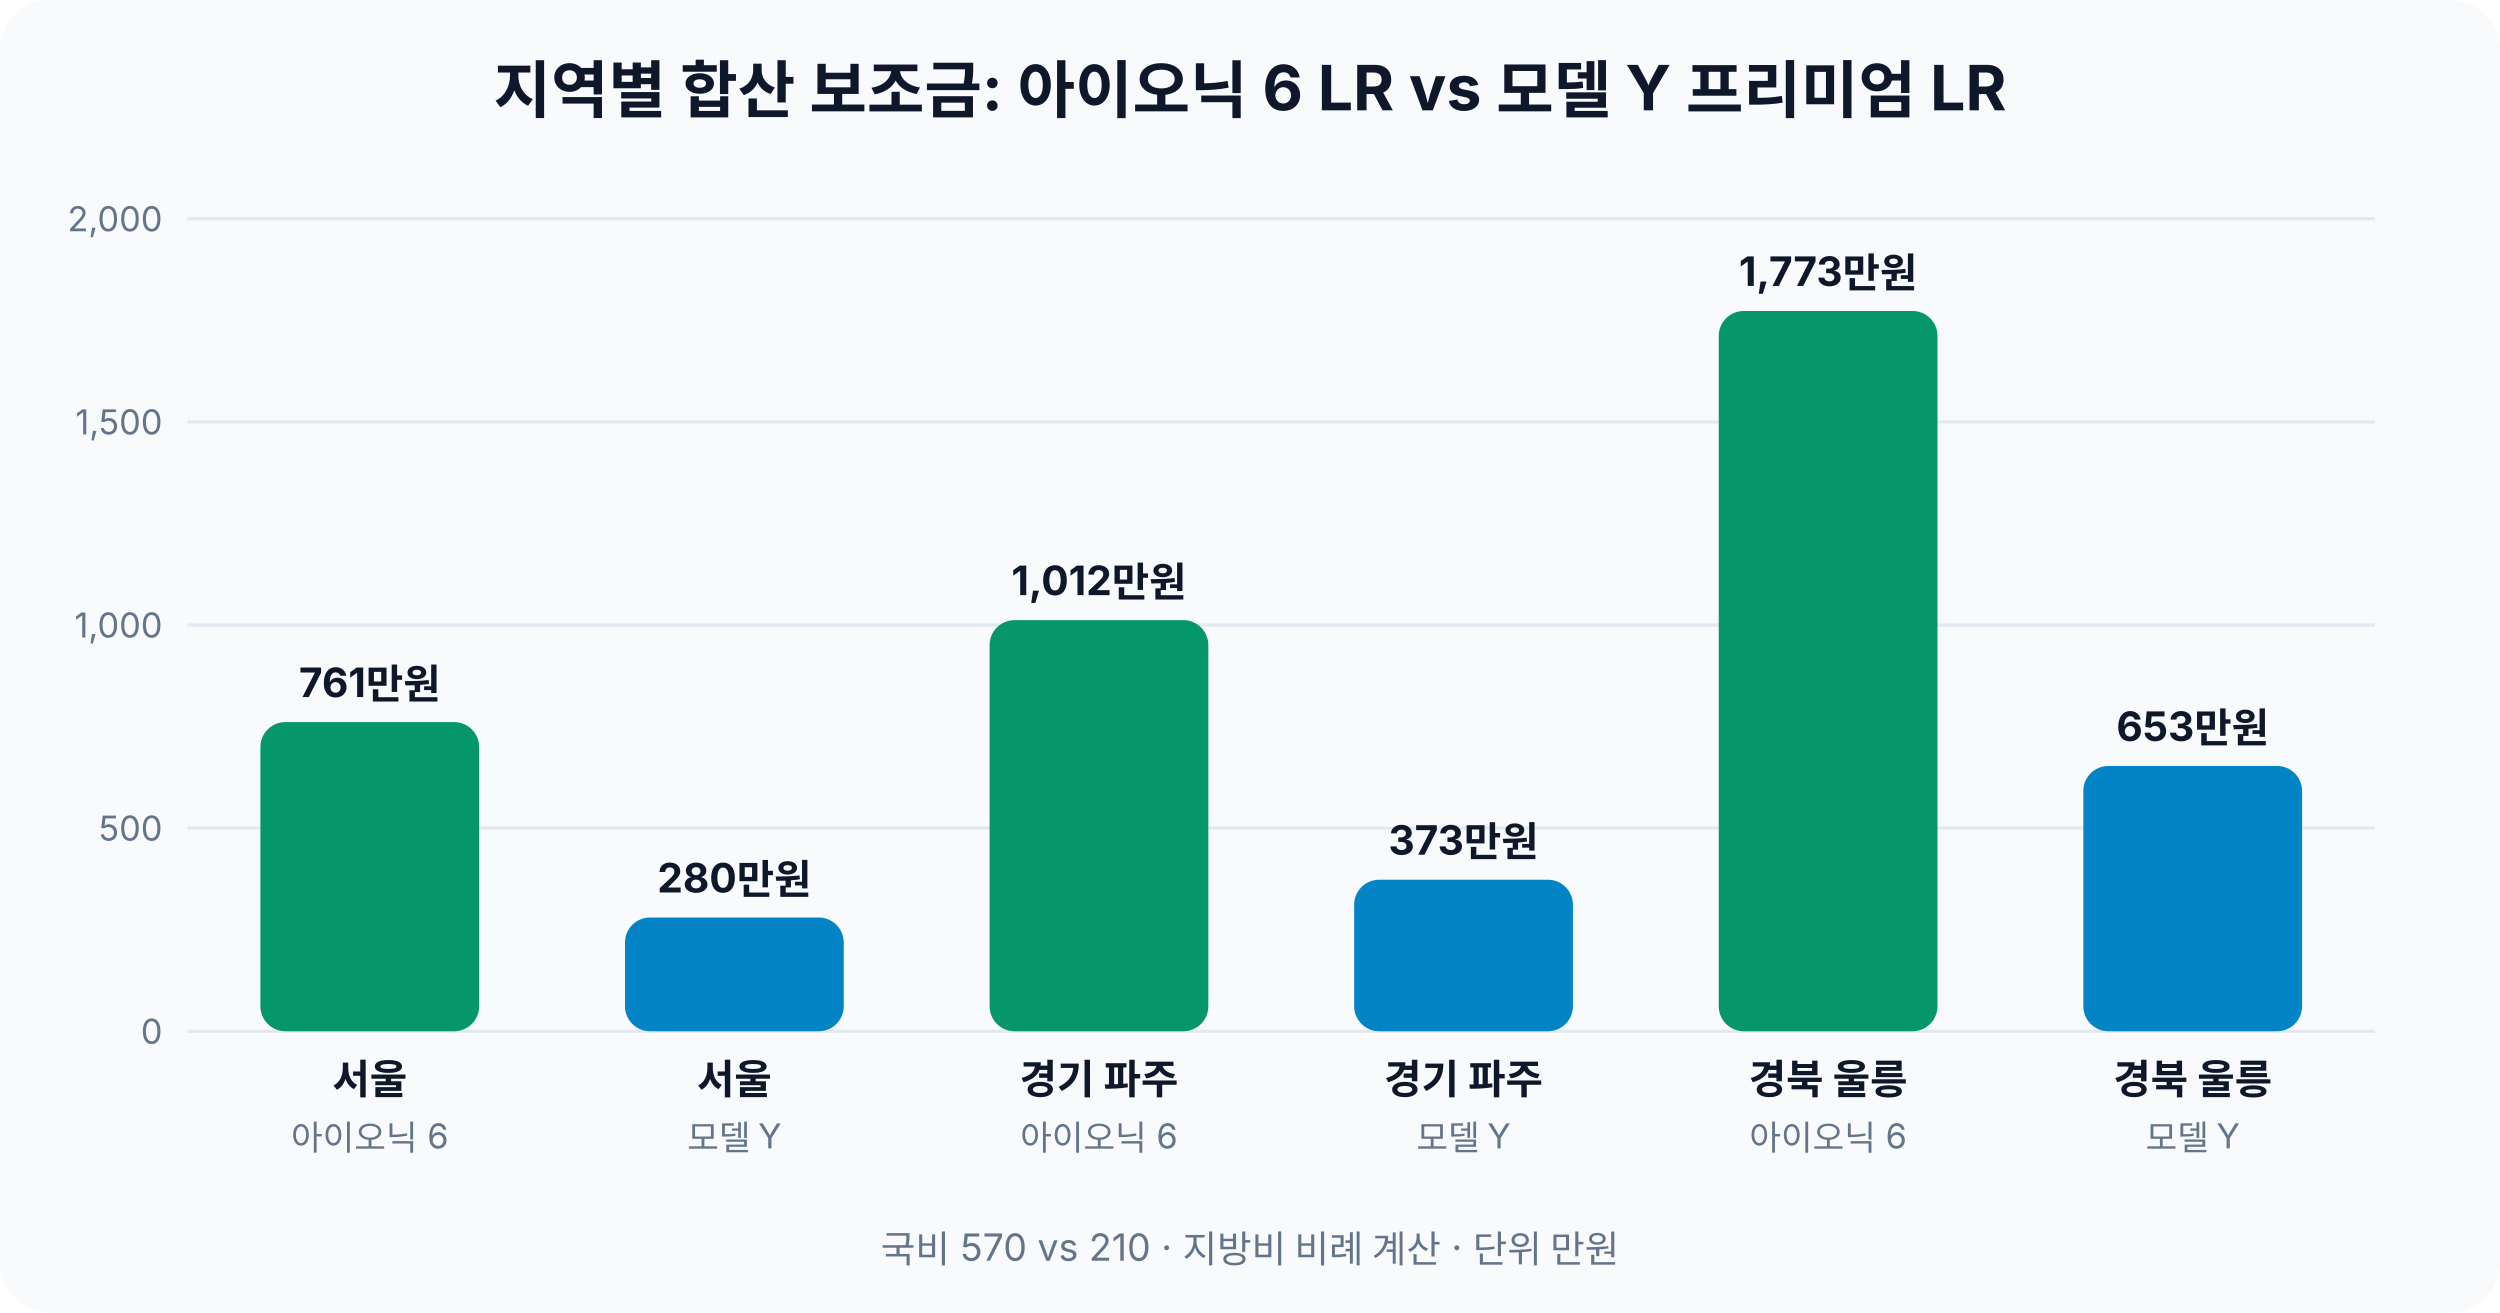
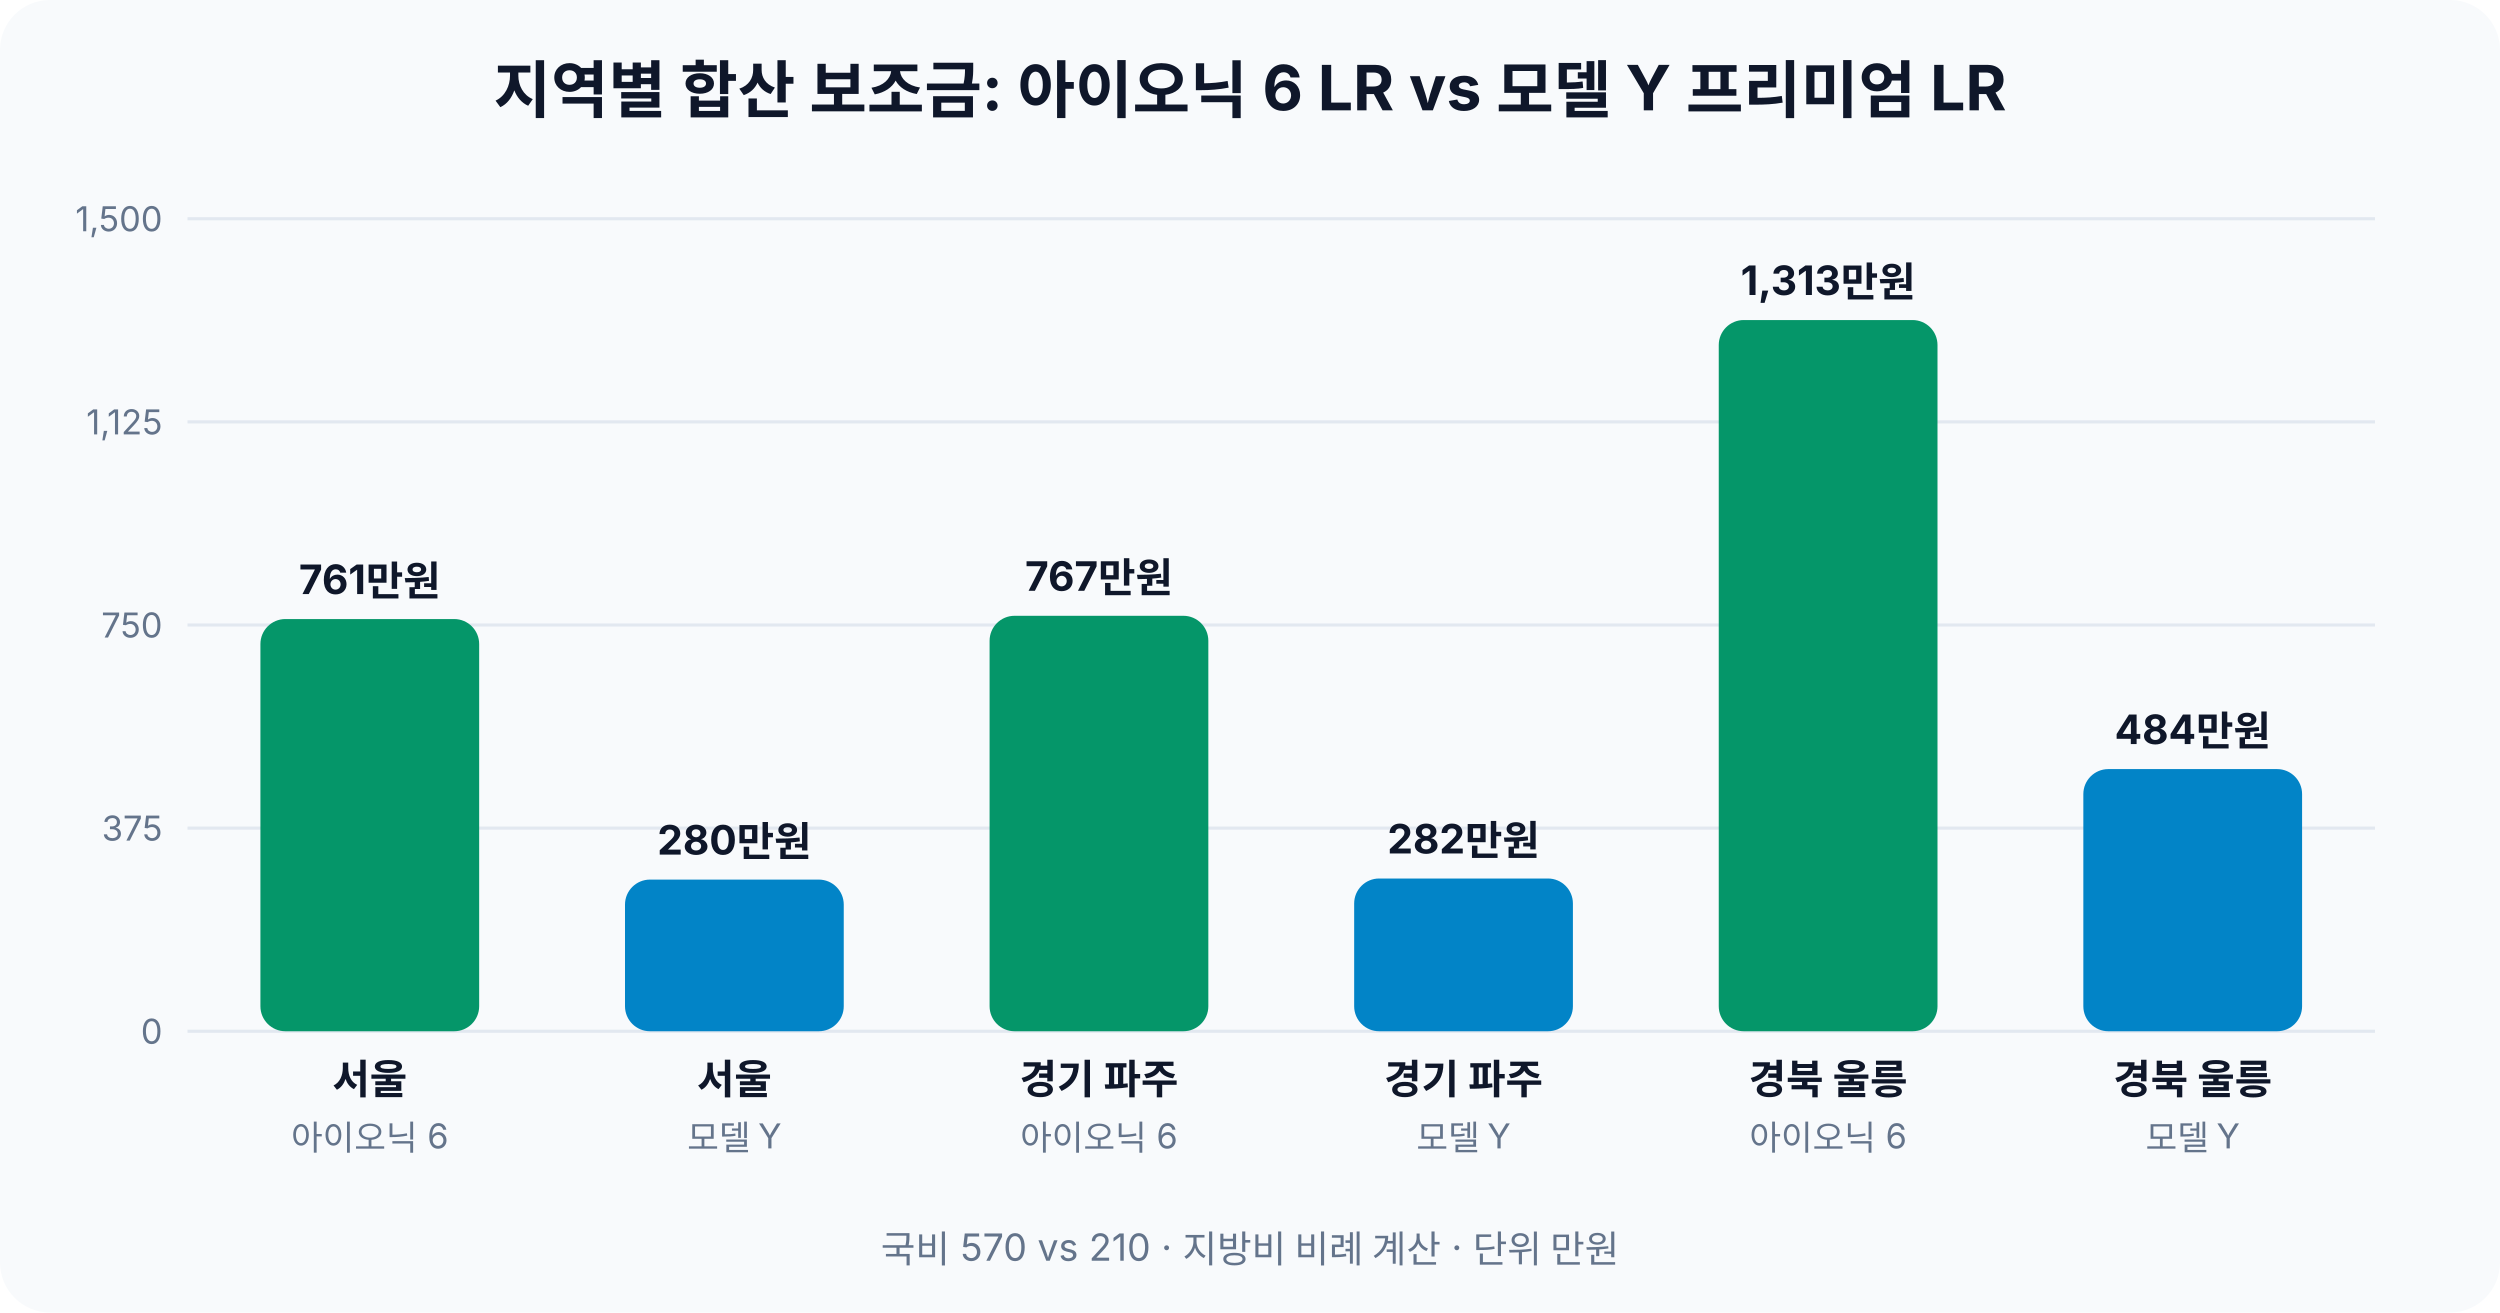
<svg xmlns="http://www.w3.org/2000/svg" viewBox="0 0 800 420" width="800" height="420" font-family="-apple-system,BlinkMacSystemFont,'Apple SD Gothic Neo','Pretendard','Noto Sans KR','Malgun Gothic',sans-serif">
  <rect width="800" height="420" rx="16" fill="#f8fafc" />
  <text x="400" y="36" font-size="20" font-weight="700" fill="#0f172a" text-anchor="middle">지역별 합산 보조금: 아이오닉 6 LR vs 모델 Y 프리미엄 LR</text>
  <line x1="60" x2="760" y1="330" y2="330" stroke="#e2e8f0" />
  <text x="52" y="334" font-size="11" font-weight="400" fill="#64748b" text-anchor="end">0</text>
  <line x1="60" x2="760" y1="265" y2="265" stroke="#e2e8f0" />
-   <text x="52" y="269" font-size="11" font-weight="400" fill="#64748b" text-anchor="end">500</text>
+   <text x="52" y="269" font-size="11" font-weight="400" fill="#64748b" text-anchor="end">375</text>
  <line x1="60" x2="760" y1="200" y2="200" stroke="#e2e8f0" />
-   <text x="52" y="204" font-size="11" font-weight="400" fill="#64748b" text-anchor="end">1,000</text>
+   <text x="52" y="204" font-size="11" font-weight="400" fill="#64748b" text-anchor="end">750</text>
  <line x1="60" x2="760" y1="135" y2="135" stroke="#e2e8f0" />
-   <text x="52" y="139" font-size="11" font-weight="400" fill="#64748b" text-anchor="end">1,500</text>
+   <text x="52" y="139" font-size="11" font-weight="400" fill="#64748b" text-anchor="end">1,125</text>
  <line x1="60" x2="760" y1="70" y2="70" stroke="#e2e8f0" />
-   <text x="52" y="74" font-size="11" font-weight="400" fill="#64748b" text-anchor="end">2,000</text>
-   <rect x="83.333" y="231.07" width="70" height="98.93" rx="8" fill="#059669" />
-   <text x="118.333" y="223.07" font-size="13" font-weight="700" fill="#0f172a" text-anchor="middle">761만원</text>
+   <text x="52" y="74" font-size="11" font-weight="400" fill="#64748b" text-anchor="end">1,500</text>
+   <rect x="83.333" y="198.093" width="70" height="131.907" rx="8" fill="#059669" />
+   <text x="118.333" y="190.093" font-size="13" font-weight="700" fill="#0f172a" text-anchor="middle">761만원</text>
  <text x="118.333" y="350" font-size="13" font-weight="600" fill="#0f172a" text-anchor="middle">서울</text>
  <text x="118.333" y="368" font-size="11" font-weight="400" fill="#64748b" text-anchor="middle">아이오닉 6</text>
-   <rect x="200" y="293.6" width="70" height="36.4" rx="8" fill="#0284c7" />
-   <text x="235" y="285.6" font-size="13" font-weight="700" fill="#0f172a" text-anchor="middle">280만원</text>
+   <rect x="200" y="281.467" width="70" height="48.533" rx="8" fill="#0284c7" />
+   <text x="235" y="273.467" font-size="13" font-weight="700" fill="#0f172a" text-anchor="middle">280만원</text>
  <text x="235" y="350" font-size="13" font-weight="600" fill="#0f172a" text-anchor="middle">서울</text>
  <text x="235" y="368" font-size="11" font-weight="400" fill="#64748b" text-anchor="middle">모델 Y</text>
-   <rect x="316.667" y="198.44" width="70" height="131.56" rx="8" fill="#059669" />
-   <text x="351.667" y="190.44" font-size="13" font-weight="700" fill="#0f172a" text-anchor="middle">1,012만원</text>
+   <rect x="316.667" y="197.053" width="70" height="132.947" rx="8" fill="#059669" />
+   <text x="351.667" y="189.053" font-size="13" font-weight="700" fill="#0f172a" text-anchor="middle">767만원</text>
  <text x="351.667" y="350" font-size="13" font-weight="600" fill="#0f172a" text-anchor="middle">경기 파주</text>
  <text x="351.667" y="368" font-size="11" font-weight="400" fill="#64748b" text-anchor="middle">아이오닉 6</text>
-   <rect x="433.333" y="281.51" width="70" height="48.49" rx="8" fill="#0284c7" />
-   <text x="468.333" y="273.51" font-size="13" font-weight="700" fill="#0f172a" text-anchor="middle">373만원</text>
+   <rect x="433.333" y="281.12" width="70" height="48.88" rx="8" fill="#0284c7" />
+   <text x="468.333" y="273.12" font-size="13" font-weight="700" fill="#0f172a" text-anchor="middle">282만원</text>
  <text x="468.333" y="350" font-size="13" font-weight="600" fill="#0f172a" text-anchor="middle">경기 파주</text>
  <text x="468.333" y="368" font-size="11" font-weight="400" fill="#64748b" text-anchor="middle">모델 Y</text>
-   <rect x="550" y="99.51" width="70" height="230.49" rx="8" fill="#059669" />
-   <text x="585" y="91.51" font-size="13" font-weight="700" fill="#0f172a" text-anchor="middle">1,773만원</text>
+   <rect x="550" y="102.413" width="70" height="227.587" rx="8" fill="#059669" />
+   <text x="585" y="94.413" font-size="13" font-weight="700" fill="#0f172a" text-anchor="middle">1,313만원</text>
  <text x="585" y="350" font-size="13" font-weight="600" fill="#0f172a" text-anchor="middle">경북 울릉</text>
  <text x="585" y="368" font-size="11" font-weight="400" fill="#64748b" text-anchor="middle">아이오닉 6</text>
-   <rect x="666.667" y="245.11" width="70" height="84.89" rx="8" fill="#0284c7" />
-   <text x="701.667" y="237.11" font-size="13" font-weight="700" fill="#0f172a" text-anchor="middle">653만원</text>
+   <rect x="666.667" y="246.107" width="70" height="83.893" rx="8" fill="#0284c7" />
+   <text x="701.667" y="238.107" font-size="13" font-weight="700" fill="#0f172a" text-anchor="middle">484만원</text>
  <text x="701.667" y="350" font-size="13" font-weight="600" fill="#0f172a" text-anchor="middle">경북 울릉</text>
  <text x="701.667" y="368" font-size="11" font-weight="400" fill="#64748b" text-anchor="middle">모델 Y</text>
  <text x="400" y="404" font-size="12" font-weight="400" fill="#64748b" text-anchor="middle">국비 570 vs 210 · 지방비 비례 계산 · 단위 만원</text>
</svg>
